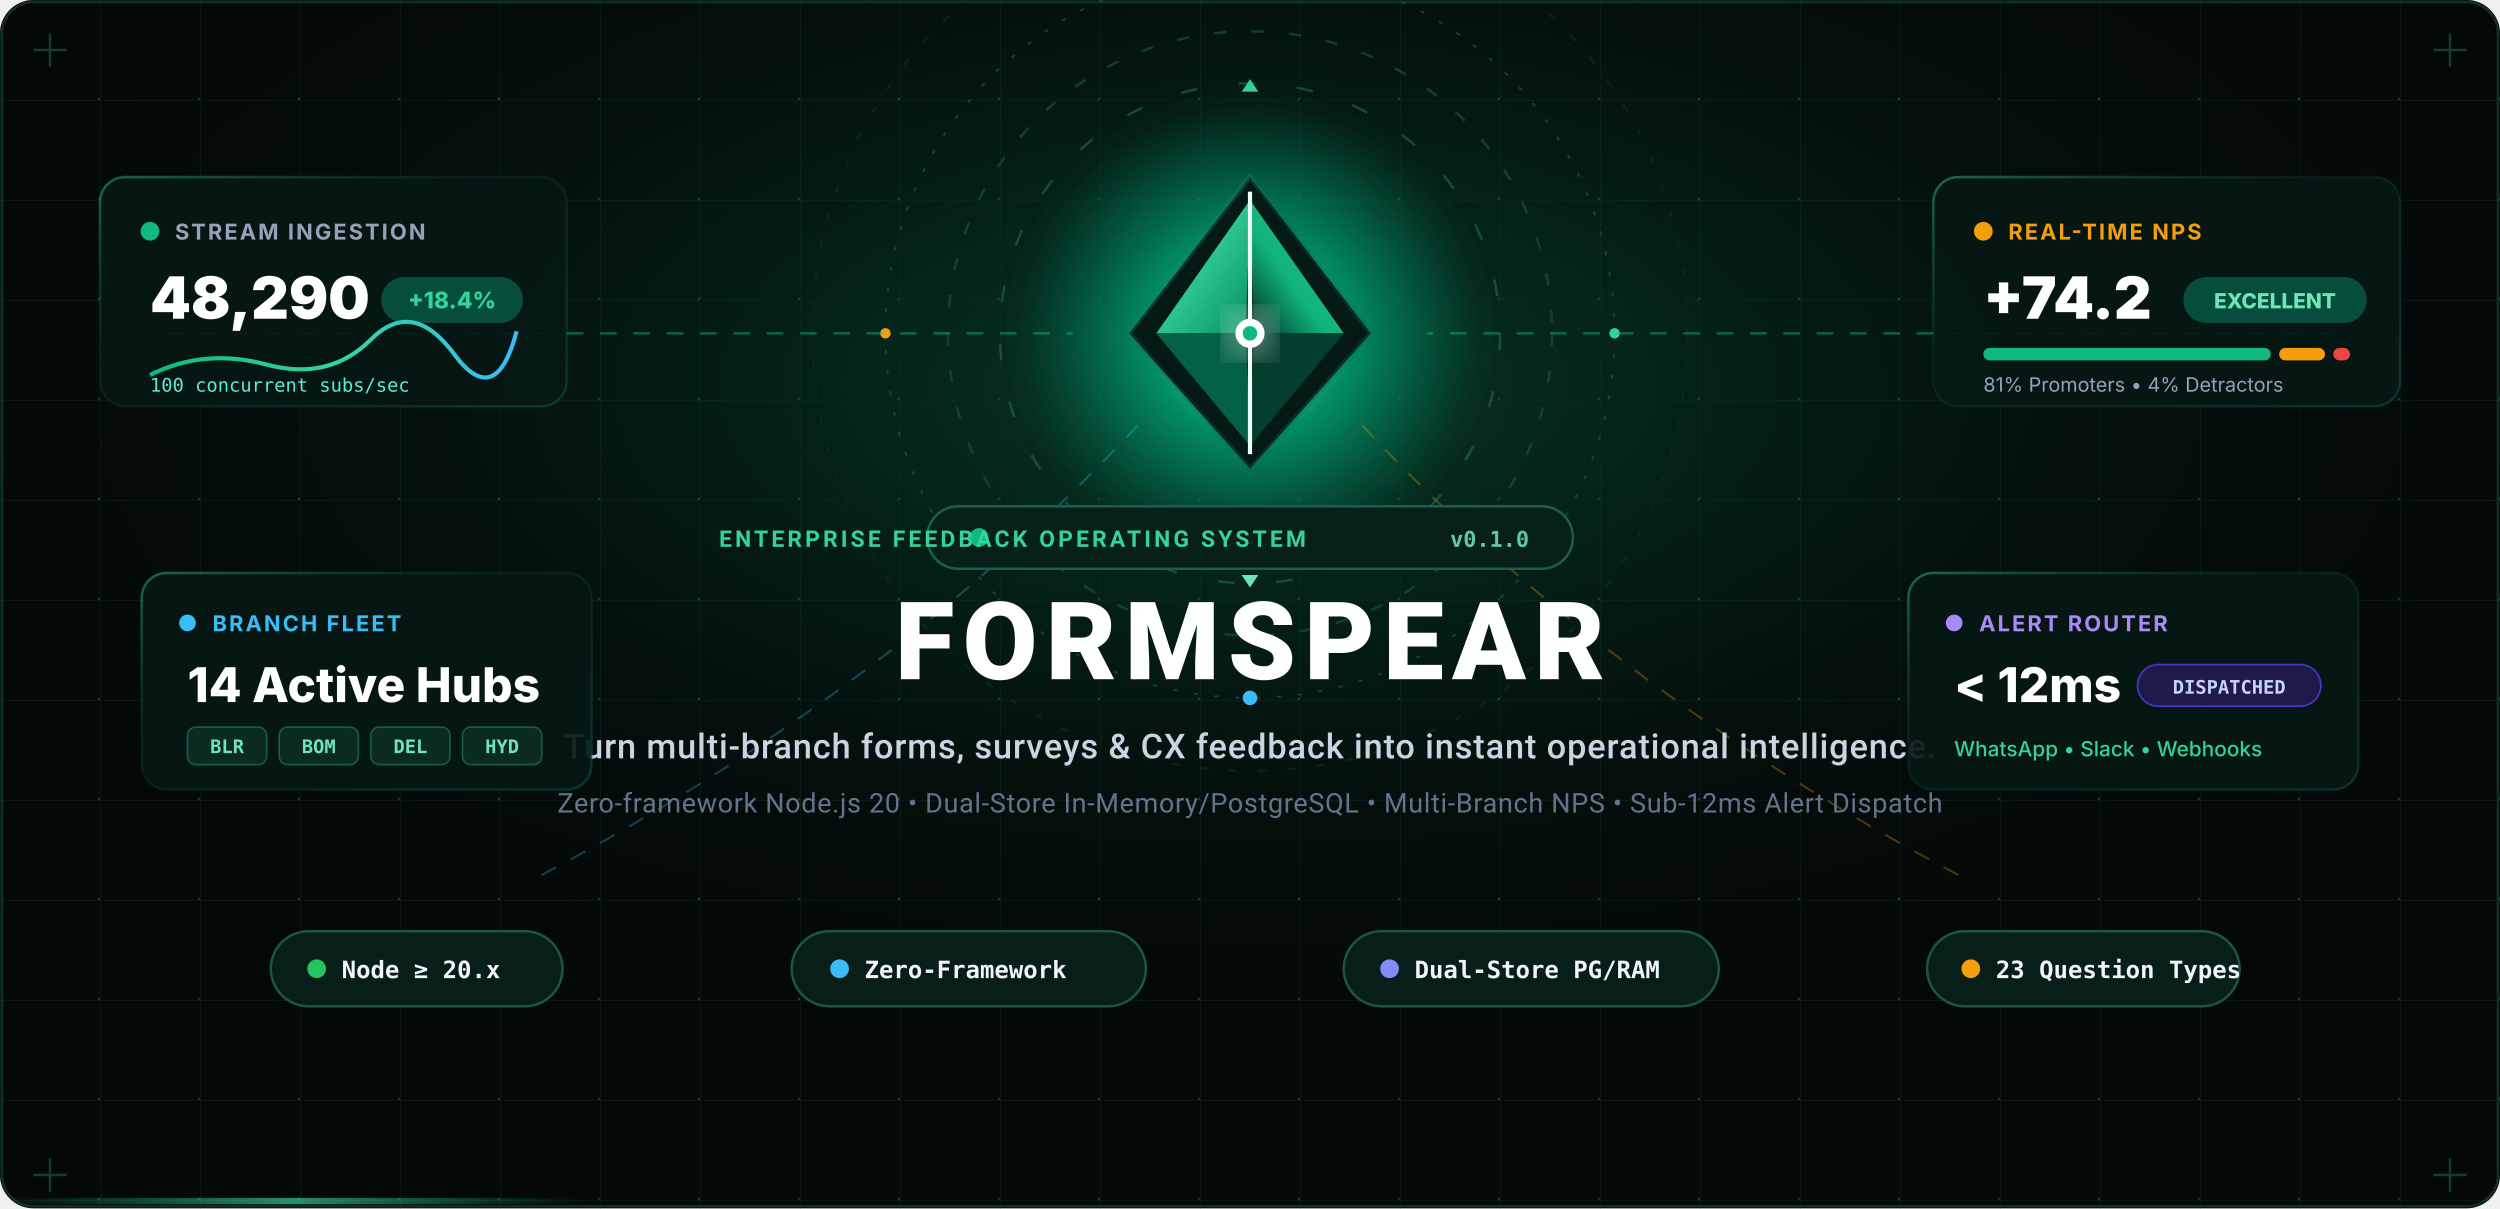
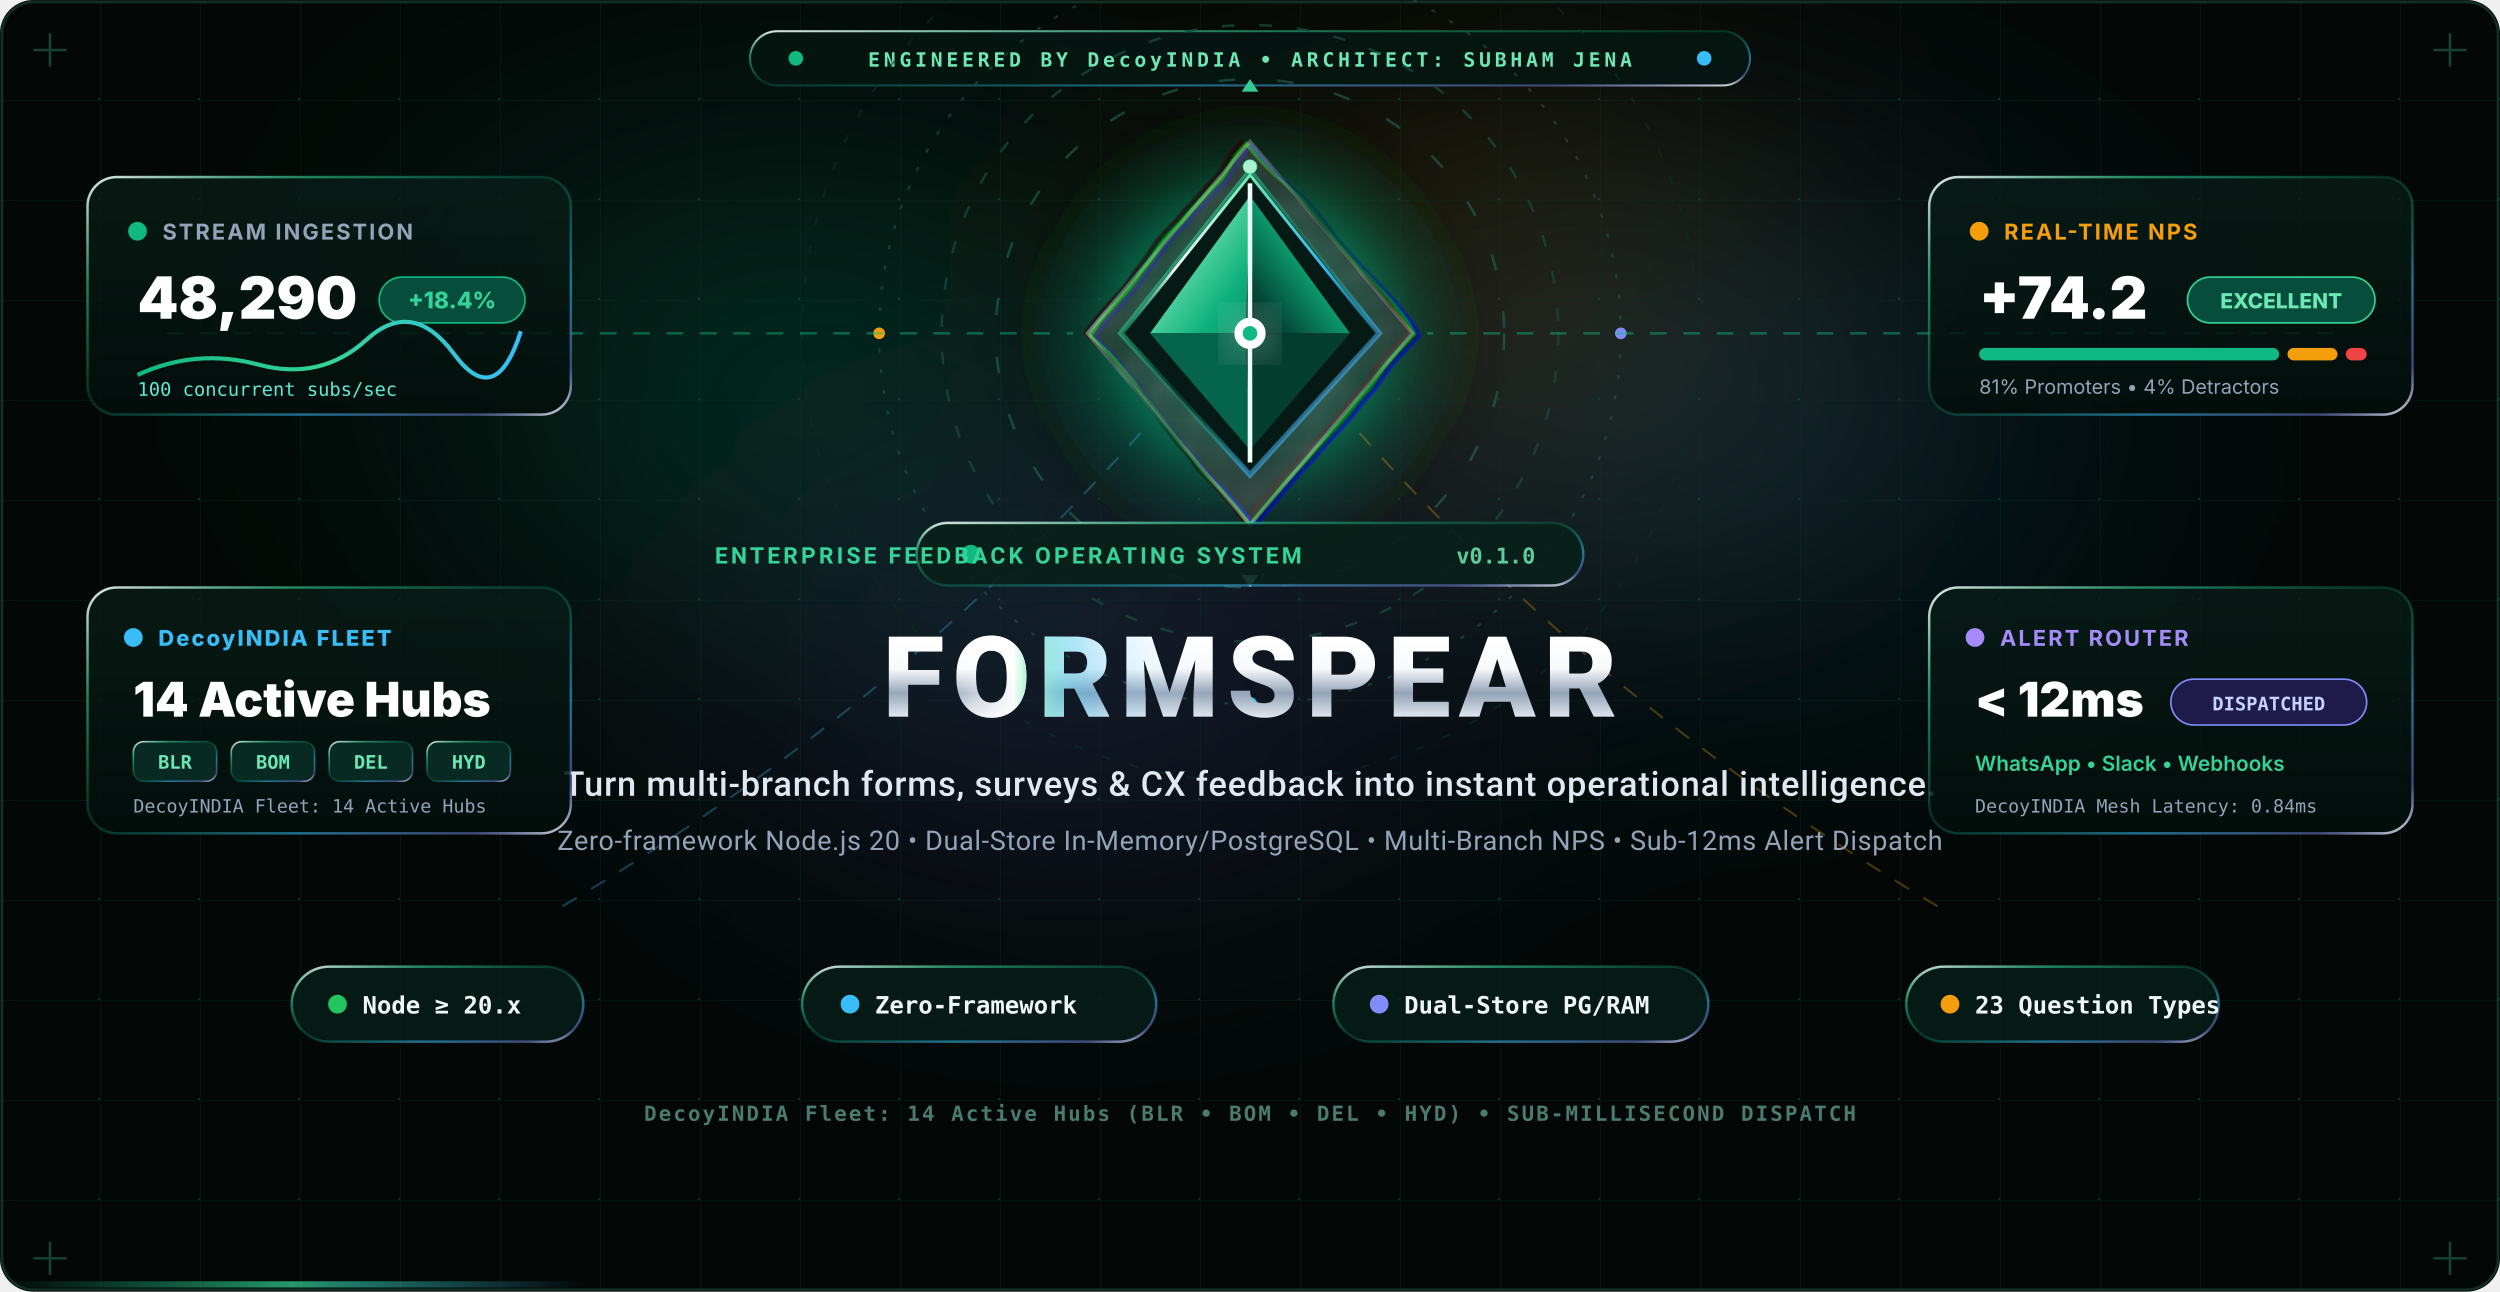
- <svg xmlns="http://www.w3.org/2000/svg" viewBox="0 0 1200 580" width="100%" height="100%" fill="none">
+ <svg xmlns="http://www.w3.org/2000/svg" viewBox="0 0 1200 620" width="100%" height="100%" fill="none">
  <defs>
-     <radialGradient id="hero-glow" cx="50%" cy="32%" r="68%">
-       <stop offset="0%" stop-color="#10B981" stop-opacity="0.28" />
-       <stop offset="35%" stop-color="#059669" stop-opacity="0.12" />
-       <stop offset="70%" stop-color="#042F24" stop-opacity="0.04" />
-       <stop offset="100%" stop-color="#030706" stop-opacity="0" />
-     </radialGradient>
-     <radialGradient id="spear-core-aura" cx="50%" cy="50%" r="50%">
-       <stop offset="0%" stop-color="#6EE7B7" stop-opacity="0.8" />
-       <stop offset="40%" stop-color="#10B981" stop-opacity="0.35" />
-       <stop offset="100%" stop-color="#047857" stop-opacity="0" />
-     </radialGradient>
-     <linearGradient id="spear-facet-left" x1="0%" y1="0%" x2="100%" y2="100%">
-       <stop offset="0%" stop-color="#A7F3D0" />
-       <stop offset="45%" stop-color="#34D399" />
-       <stop offset="100%" stop-color="#059669" />
-     </linearGradient>
-     <linearGradient id="spear-facet-right" x1="100%" y1="0%" x2="0%" y2="100%">
-       <stop offset="0%" stop-color="#34D399" />
-       <stop offset="60%" stop-color="#10B981" />
-       <stop offset="100%" stop-color="#022C22" />
-     </linearGradient>
-     <linearGradient id="card-glass-border" x1="0%" y1="0%" x2="100%" y2="100%">
-       <stop offset="0%" stop-color="#34D399" stop-opacity="0.45" />
-       <stop offset="40%" stop-color="#134E4A" stop-opacity="0.2" />
-       <stop offset="100%" stop-color="#0F766E" stop-opacity="0.35" />
-     </linearGradient>
-     <linearGradient id="beam-sweep-grad" x1="0%" y1="0%" x2="100%" y2="0%">
-       <stop offset="0%" stop-color="#10B981" stop-opacity="0" />
-       <stop offset="50%" stop-color="#34D399" stop-opacity="0.9" />
-       <stop offset="100%" stop-color="#10B981" stop-opacity="0" />
-     </linearGradient>
-     <linearGradient id="sparkline-grad" x1="0%" y1="0%" x2="100%" y2="0%">
-       <stop offset="0%" stop-color="#10B981" />
-       <stop offset="50%" stop-color="#34D399" />
-       <stop offset="100%" stop-color="#38BDF8" />
-     </linearGradient>
-     <pattern id="precision-grid" width="48" height="48" patternUnits="userSpaceOnUse">
-       <path d="M 48 0 L 0 0 0 48" fill="none" stroke="#113028" stroke-width="0.75" stroke-opacity="0.5" />
-       <circle cx="48" cy="48" r="1.2" fill="#1D4D40" fill-opacity="0.7" />
-     </pattern>
+     <filter id="liquid-glass-lens" color-interpolation-filters="sRGB" x="-30%" y="-30%" width="160%" height="160%">
+       <feTurbulence type="fractalNoise" baseFrequency="0.018 0.018" numOctaves="3" result="glassNoise" />
+       <feDisplacementMap in="SourceGraphic" in2="glassNoise" scale="9" xChannelSelector="R" yChannelSelector="G" result="displaced" />
+       <feSpecularLighting in="glassNoise" surfaceScale="2" specularConstant="1.2" specularExponent="24" lighting-color="#FFFFFF" result="specular">
+         <feDistantLight azimuth="225" elevation="60" />
+       </feSpecularLighting>
+       <feComposite in="specular" in2="SourceAlpha" operator="in" result="specularCut" />
+       <feColorMatrix type="matrix" values="1 0 0 0 0  0 0 0 0 0  0 0 0 0 0  0 0 0 1 0" in="displaced" result="redChannel" />
+       <feOffset dx="-2.5" dy="-1" in="redChannel" result="redShift" />
+       <feColorMatrix type="matrix" values="0 0 0 0 0  0 1 0 0 0  0 0 0 0 0  0 0 0 1 0" in="displaced" result="greenChannel" />
+       <feColorMatrix type="matrix" values="0 0 0 0 0  0 0 0 0 0  0 0 1 0 0  0 0 0 1 0" in="displaced" result="blueChannel" />
+       <feOffset dx="2.5" dy="1" in="blueChannel" result="blueShift" />
+       <feBlend mode="screen" in="redShift" in2="greenChannel" result="rgBlend" />
+       <feBlend mode="screen" in="rgBlend" in2="blueShift" result="chromaFringe" />
+       <feComposite in="specularCut" in2="chromaFringe" operator="over" result="liquidFinal" />
+     </filter>
+     <filter id="aurora-blur" x="-40%" y="-40%" width="180%" height="180%">
+       <feGaussianBlur in="SourceGraphic" stdDeviation="68" />
+     </filter>
    <filter id="spear-glow-filter" x="-50%" y="-50%" width="200%" height="200%">
-       <feGaussianBlur stdDeviation="12" result="blur1" />
-       <feGaussianBlur stdDeviation="4" result="blur2" />
+       <feGaussianBlur stdDeviation="16" result="blur1" />
+       <feGaussianBlur stdDeviation="6" result="blur2" />
      <feMerge>
        <feMergeNode in="blur1" />
        <feMergeNode in="blur2" />
        <feMergeNode in="SourceGraphic" />
      </feMerge>
    </filter>
+     <linearGradient id="glass-rim-gleam" x1="0%" y1="0%" x2="100%" y2="100%">
+       <stop offset="0%" stop-color="#FFFFFF" stop-opacity="0.9" />
+       <stop offset="22%" stop-color="#34D399" stop-opacity="0.6" />
+       <stop offset="48%" stop-color="#10B981" stop-opacity="0.2" />
+       <stop offset="72%" stop-color="#38BDF8" stop-opacity="0.55" />
+       <stop offset="90%" stop-color="#818CF8" stop-opacity="0.45" />
+       <stop offset="100%" stop-color="#FFFFFF" stop-opacity="0.85" />
+     </linearGradient>
+     <linearGradient id="top-rim-highlight" x1="0%" y1="0%" x2="100%" y2="0%">
+       <stop offset="0%" stop-color="#34D399" stop-opacity="0" />
+       <stop offset="20%" stop-color="#FFFFFF" stop-opacity="0.95" />
+       <stop offset="50%" stop-color="#6EE7B7" stop-opacity="1" />
+       <stop offset="80%" stop-color="#38BDF8" stop-opacity="0.95" />
+       <stop offset="100%" stop-color="#38BDF8" stop-opacity="0" />
+     </linearGradient>
+     <linearGradient id="card-glass-fill" x1="0%" y1="0%" x2="0%" y2="100%">
+       <stop offset="0%" stop-color="#081E18" stop-opacity="0.75" />
+       <stop offset="100%" stop-color="#030E0B" stop-opacity="0.9" />
+     </linearGradient>
+     <linearGradient id="metallic-brand-text" x1="0%" y1="0%" x2="0%" y2="100%">
+       <stop offset="0%" stop-color="#FFFFFF" />
+       <stop offset="40%" stop-color="#F8FAFC" />
+       <stop offset="70%" stop-color="#94A3B8" />
+       <stop offset="100%" stop-color="#E2E8F0" />
+     </linearGradient>
+     <linearGradient id="sheen-beam-grad" x1="0%" y1="0%" x2="100%" y2="0%">
+       <stop offset="0%" stop-color="#FFFFFF" stop-opacity="0" />
+       <stop offset="30%" stop-color="#FFFFFF" stop-opacity="0.08" />
+       <stop offset="48%" stop-color="#FFFFFF" stop-opacity="0.95" />
+       <stop offset="52%" stop-color="#A7F3D0" stop-opacity="1" />
+       <stop offset="68%" stop-color="#38BDF8" stop-opacity="0.3" />
+       <stop offset="100%" stop-color="#FFFFFF" stop-opacity="0" />
+     </linearGradient>
+     <radialGradient id="aurora-emerald" cx="50%" cy="50%" r="50%">
+       <stop offset="0%" stop-color="#10B981" stop-opacity="0.45" />
+       <stop offset="60%" stop-color="#059669" stop-opacity="0.2" />
+       <stop offset="100%" stop-color="#042F24" stop-opacity="0" />
+     </radialGradient>
+     <radialGradient id="aurora-cyan" cx="50%" cy="50%" r="50%">
+       <stop offset="0%" stop-color="#38BDF8" stop-opacity="0.4" />
+       <stop offset="55%" stop-color="#0284C7" stop-opacity="0.18" />
+       <stop offset="100%" stop-color="#030706" stop-opacity="0" />
+     </radialGradient>
+     <radialGradient id="aurora-violet" cx="50%" cy="50%" r="50%">
+       <stop offset="0%" stop-color="#818CF8" stop-opacity="0.35" />
+       <stop offset="50%" stop-color="#6366F1" stop-opacity="0.15" />
+       <stop offset="100%" stop-color="#030706" stop-opacity="0" />
+     </radialGradient>
+     <radialGradient id="aurora-amber" cx="50%" cy="50%" r="50%">
+       <stop offset="0%" stop-color="#F59E0B" stop-opacity="0.35" />
+       <stop offset="55%" stop-color="#D97706" stop-opacity="0.15" />
+       <stop offset="100%" stop-color="#030706" stop-opacity="0" />
+     </radialGradient>
+     <radialGradient id="spear-core-aura" cx="50%" cy="50%" r="50%">
+       <stop offset="0%" stop-color="#6EE7B7" stop-opacity="0.9" />
+       <stop offset="35%" stop-color="#10B981" stop-opacity="0.4" />
+       <stop offset="70%" stop-color="#047857" stop-opacity="0.1" />
+       <stop offset="100%" stop-color="#040807" stop-opacity="0" />
+     </radialGradient>
+     <linearGradient id="spear-facet-left" x1="0%" y1="0%" x2="100%" y2="100%">
+       <stop offset="0%" stop-color="#D1FAE5" />
+       <stop offset="35%" stop-color="#6EE7B7" />
+       <stop offset="75%" stop-color="#10B981" />
+       <stop offset="100%" stop-color="#059669" />
+     </linearGradient>
+     <linearGradient id="spear-facet-right" x1="100%" y1="0%" x2="0%" y2="100%">
+       <stop offset="0%" stop-color="#38BDF8" />
+       <stop offset="40%" stop-color="#10B981" />
+       <stop offset="80%" stop-color="#044E3B" />
+       <stop offset="100%" stop-color="#022C22" />
+     </linearGradient>
+     <linearGradient id="beam-sweep-grad" x1="0%" y1="0%" x2="100%" y2="0%">
+       <stop offset="0%" stop-color="#10B981" stop-opacity="0" />
+       <stop offset="50%" stop-color="#34D399" stop-opacity="0.95" />
+       <stop offset="100%" stop-color="#38BDF8" stop-opacity="0" />
+     </linearGradient>
+     <linearGradient id="sparkline-grad" x1="0%" y1="0%" x2="100%" y2="0%">
+       <stop offset="0%" stop-color="#10B981" />
+       <stop offset="50%" stop-color="#34D399" />
+       <stop offset="100%" stop-color="#38BDF8" />
+     </linearGradient>
+     <pattern id="precision-grid" width="48" height="48" patternUnits="userSpaceOnUse">
+       <path d="M 48 0 L 0 0 0 48" fill="none" stroke="#113028" stroke-width="0.75" stroke-opacity="0.5" />
+       <circle cx="48" cy="48" r="1.2" fill="#1D4D40" fill-opacity="0.7" />
+     </pattern>
+     <clipPath id="formspear-text-clip">
+       <text x="600" y="344" font-family="-apple-system, BlinkMacSystemFont, 'Segoe UI', Roboto, 'Inter', sans-serif" font-size="54" font-weight="900" letter-spacing="4" text-anchor="middle">
+         FORMSPEAR
+       </text>
+     </clipPath>
    <style>
+       /* GSAP Anticipate-Overshoot and Non-Linear Easing Physics */
+       @keyframes spear-kinetic-overshoot {
+         0%, 100% {
+           transform: translateY(0px) scale(1);
+           filter: drop-shadow(0 0 16px rgba(52, 211, 153, 0.45));
+         }
+         50% {
+           transform: translateY(-9px) scale(1.035);
+           filter: drop-shadow(0 0 36px rgba(52, 211, 153, 0.85));
+         }
+       }
+       @keyframes aura-pulse-physics {
+         0%, 100% { transform: scale(0.9); opacity: 0.35; }
+         50% { transform: scale(1.18); opacity: 0.8; }
+       }
+       @keyframes card-float-physics-1 {
+         0%, 100% { transform: translateY(0px); }
+         50% { transform: translateY(-8px); }
+       }
+       @keyframes card-float-physics-2 {
+         0%, 100% { transform: translateY(0px); }
+         50% { transform: translateY(7px); }
+       }
+ 
+       /* React Bits Aurora Undulating Plasma Blobs */
+       @keyframes aurora-plasma-morph-1 {
+         0% { transform: translate(0px, 0px) scale(1) rotate(0deg); }
+         33% { transform: translate(60px, -25px) scale(1.18) rotate(45deg); }
+         66% { transform: translate(-40px, 30px) scale(0.92) rotate(90deg); }
+         100% { transform: translate(0px, 0px) scale(1) rotate(120deg); }
+       }
+       @keyframes aurora-plasma-morph-2 {
+         0% { transform: translate(0px, 0px) scale(1) rotate(0deg); }
+         33% { transform: translate(-55px, 35px) scale(1.22) rotate(-50deg); }
+         66% { transform: translate(45px, -20px) scale(0.88) rotate(-100deg); }
+         100% { transform: translate(0px, 0px) scale(1) rotate(-180deg); }
+       }
+       @keyframes aurora-plasma-morph-3 {
+         0% { transform: translate(0px, 0px) scale(1); }
+         50% { transform: translate(40px, 40px) scale(1.15); }
+         100% { transform: translate(0px, 0px) scale(1); }
+       }
+       @keyframes aurora-plasma-morph-4 {
+         0% { transform: translate(0px, 0px) scale(1); }
+         50% { transform: translate(-35px, -30px) scale(1.2); }
+         100% { transform: translate(0px, 0px) scale(1); }
+       }
+ 
+       /* Shiny Metallic Sheen Sweep Across FORMSPEAR Header */
+       @keyframes metallic-sheen-sweep {
+         0% { transform: translateX(-500px) skewX(-25deg); opacity: 0; }
+         12% { opacity: 0.85; }
+         45% { opacity: 0.95; }
+         60% { transform: translateX(850px) skewX(-25deg); opacity: 0; }
+         100% { transform: translateX(850px) skewX(-25deg); opacity: 0; }
+       }
+ 
+       /* Staggered Particle Trajectory Emission from Spearhead (x=600, y=80) */
+       @keyframes particle-burst-1 {
+         0% { transform: translate(0px, 0px) scale(0.3); opacity: 0; }
+         15% { opacity: 1; transform: translate(-18px, -20px) scale(1.2); }
+         80% { opacity: 0.8; transform: translate(-65px, -70px) scale(0.85); }
+         100% { transform: translate(-80px, -90px) scale(0.1); opacity: 0; }
+       }
+       @keyframes particle-burst-2 {
+         0% { transform: translate(0px, 0px) scale(0.3); opacity: 0; }
+         15% { opacity: 1; transform: translate(18px, -20px) scale(1.2); }
+         80% { opacity: 0.8; transform: translate(65px, -70px) scale(0.85); }
+         100% { transform: translate(80px, -90px) scale(0.1); opacity: 0; }
+       }
+       @keyframes particle-burst-3 {
+         0% { transform: translate(0px, 0px) scale(0.3); opacity: 0; }
+         15% { opacity: 1; transform: translate(0px, -25px) scale(1.3); }
+         80% { opacity: 0.85; transform: translate(0px, -85px) scale(0.9); }
+         100% { transform: translate(0px, -110px) scale(0.1); opacity: 0; }
+       }
+       @keyframes particle-burst-4 {
+         0% { transform: translate(0px, 0px) scale(0.3); opacity: 0; }
+         15% { opacity: 1; transform: translate(-30px, -12px) scale(1.1); }
+         80% { opacity: 0.75; transform: translate(-95px, -45px) scale(0.8); }
+         100% { transform: translate(-120px, -60px) scale(0.1); opacity: 0; }
+       }
+       @keyframes particle-burst-5 {
+         0% { transform: translate(0px, 0px) scale(0.3); opacity: 0; }
+         15% { opacity: 1; transform: translate(30px, -12px) scale(1.1); }
+         80% { opacity: 0.75; transform: translate(95px, -45px) scale(0.8); }
+         100% { transform: translate(120px, -60px) scale(0.1); opacity: 0; }
+       }
+       @keyframes particle-burst-6 {
+         0% { transform: translate(0px, 0px) scale(0.3); opacity: 0; }
+         15% { opacity: 1; transform: translate(-10px, -30px) scale(1.25); }
+         80% { opacity: 0.8; transform: translate(-30px, -95px) scale(0.85); }
+         100% { transform: translate(-40px, -125px) scale(0.1); opacity: 0; }
+       }
+ 
+       /* Orbital and Beacon Animations */
      @keyframes orbit-clockwise {
        0% { transform: rotate(0deg); }
        100% { transform: rotate(360deg); }
      }
      @keyframes orbit-counter {
        0% { transform: rotate(360deg); }
        100% { transform: rotate(0deg); }
      }
-       @keyframes spear-float-breathe {
-         0%, 100% { transform: translateY(0px) scale(1); filter: drop-shadow(0 0 16px rgba(52, 211, 153, 0.45)); }
-         50% { transform: translateY(-7px) scale(1.025); filter: drop-shadow(0 0 32px rgba(52, 211, 153, 0.85)); }
-       }
-       @keyframes aura-pulse {
-         0%, 100% { transform: scale(0.92); opacity: 0.4; }
-         50% { transform: scale(1.15); opacity: 0.85; }
-       }
-       @keyframes card-float-1 {
-         0%, 100% { transform: translateY(0px); }
-         50% { transform: translateY(-9px); }
-       }
-       @keyframes card-float-2 {
-         0%, 100% { transform: translateY(0px); }
-         50% { transform: translateY(8px); }
-       }
-       @keyframes live-blip {
+       @keyframes live-blip-physics {
        0%, 100% { opacity: 0.35; transform: scale(0.9); }
        50% { opacity: 1; transform: scale(1.2); }
      }
      @keyframes wave-stream {
        0% { stroke-dashoffset: 280; }
        100% { stroke-dashoffset: 0; }
      }
      @keyframes sweep-beam {
        0% { transform: translateX(-600px); }
        100% { transform: translateX(1200px); }
      }
      @keyframes spark-shimmer {
-         0%, 100% { opacity: 0.2; }
-         50% { opacity: 0.9; }
+         0%, 100% { opacity: 0.25; }
+         50% { opacity: 1; }
+       }
+ 
+       /* Class Mappings with GSAP cubic-bezier ease curves */
+       .spear-hero-group {
+         transform-origin: 600px 160px;
+         animation: spear-kinetic-overshoot 4.2s cubic-bezier(0.34, 1.56, 0.64, 1) infinite;
+       }
+       .spear-aura {
+         transform-origin: 600px 160px;
+         animation: aura-pulse-physics 3.6s cubic-bezier(0.34, 1.56, 0.64, 1) infinite;
+       }
+       .float-card-tl {
+         animation: card-float-physics-1 6s cubic-bezier(0.34, 1.56, 0.64, 1) infinite;
+       }
+       .float-card-bl {
+         animation: card-float-physics-2 6.8s cubic-bezier(0.34, 1.56, 0.64, 1) infinite 0.4s;
+       }
+       .float-card-tr {
+         animation: card-float-physics-2 6.4s cubic-bezier(0.34, 1.56, 0.64, 1) infinite 0.8s;
+       }
+       .float-card-br {
+         animation: card-float-physics-1 7.2s cubic-bezier(0.34, 1.56, 0.64, 1) infinite 1.2s;
+       }
+ 
+       .aurora-blob-1 {
+         transform-origin: 380px 180px;
+         animation: aurora-plasma-morph-1 18s ease-in-out infinite alternate;
+       }
+       .aurora-blob-2 {
+         transform-origin: 820px 200px;
+         animation: aurora-plasma-morph-2 22s ease-in-out infinite alternate;
+       }
+       .aurora-blob-3 {
+         transform-origin: 520px 320px;
+         animation: aurora-plasma-morph-3 16s ease-in-out infinite alternate;
+       }
+       .aurora-blob-4 {
+         transform-origin: 720px 140px;
+         animation: aurora-plasma-morph-4 20s ease-in-out infinite alternate;
+       }
+ 
+       .metallic-sheen-bar {
+         animation: metallic-sheen-sweep 4.8s cubic-bezier(0.25, 1, 0.5, 1) infinite;
+       }
+ 
+       /* Staggered Particle Trajectory Emission */
+       .p-emit-1 {
+         transform-origin: 600px 80px;
+         animation: particle-burst-1 3.2s cubic-bezier(0.34, 1.56, 0.64, 1) infinite 0s;
+       }
+       .p-emit-2 {
+         transform-origin: 600px 80px;
+         animation: particle-burst-2 3.2s cubic-bezier(0.34, 1.56, 0.64, 1) infinite 0.5s;
+       }
+       .p-emit-3 {
+         transform-origin: 600px 80px;
+         animation: particle-burst-3 3.2s cubic-bezier(0.34, 1.56, 0.64, 1) infinite 1.0s;
+       }
+       .p-emit-4 {
+         transform-origin: 600px 80px;
+         animation: particle-burst-4 3.2s cubic-bezier(0.34, 1.56, 0.64, 1) infinite 1.5s;
+       }
+       .p-emit-5 {
+         transform-origin: 600px 80px;
+         animation: particle-burst-5 3.2s cubic-bezier(0.34, 1.56, 0.64, 1) infinite 2.0s;
+       }
+       .p-emit-6 {
+         transform-origin: 600px 80px;
+         animation: particle-burst-6 3.2s cubic-bezier(0.34, 1.56, 0.64, 1) infinite 2.5s;
      }

      .orbit-cw {
        transform-origin: 600px 160px;
-         animation: orbit-clockwise 22s linear infinite;
+         animation: orbit-clockwise 24s linear infinite;
      }
      .orbit-ccw {
        transform-origin: 600px 160px;
-         animation: orbit-counter 16s linear infinite;
-       }
-       .spear-hero-group {
-         transform-origin: 600px 160px;
-         animation: spear-float-breathe 4.5s ease-in-out infinite;
-       }
-       .spear-aura {
-         transform-origin: 600px 160px;
-         animation: aura-pulse 3.8s ease-in-out infinite;
-       }
-       .float-card-tl {
-         animation: card-float-1 6s ease-in-out infinite;
-       }
-       .float-card-bl {
-         animation: card-float-2 7s ease-in-out infinite 0.5s;
-       }
-       .float-card-tr {
-         animation: card-float-2 6.5s ease-in-out infinite 1s;
-       }
-       .float-card-br {
-         animation: card-float-1 7.5s ease-in-out infinite 1.5s;
+         animation: orbit-counter 18s linear infinite;
      }
      .live-beacon {
        transform-origin: center;
-         animation: live-blip 1.8s ease-in-out infinite;
+         animation: live-blip-physics 1.8s cubic-bezier(0.34, 1.56, 0.64, 1) infinite;
      }
      .wave-path {
        stroke-dasharray: 8, 8;
        animation: wave-stream 3s linear infinite;
      }
      .bottom-beam {
        animation: sweep-beam 5s cubic-bezier(0.4, 0, 0.2, 1) infinite;
      }
      .spark-line {
        animation: spark-shimmer 2.4s ease-in-out infinite;
      }

+       /* Accessibility: Reduced Motion Query */
      @media (prefers-reduced-motion: reduce) {
-         .orbit-cw, .orbit-ccw, .spear-hero-group, .spear-aura, .float-card-tl,
-         .float-card-bl, .float-card-tr, .float-card-br, .live-beacon,
-         .wave-path, .bottom-beam, .spark-line {
+         .spear-hero-group, .spear-aura, .float-card-tl, .float-card-bl,
+         .float-card-tr, .float-card-br, .aurora-blob-1, .aurora-blob-2,
+         .aurora-blob-3, .aurora-blob-4, .metallic-sheen-bar,
+         .p-emit-1, .p-emit-2, .p-emit-3, .p-emit-4, .p-emit-5, .p-emit-6,
+         .orbit-cw, .orbit-ccw, .live-beacon, .wave-path, .bottom-beam, .spark-line {
          animation: none !important;
        }
      }
    </style>
  </defs>
-   <rect width="1200" height="580" rx="16" fill="#040807" />
-   <rect width="1200" height="580" rx="16" fill="url(#hero-glow)" />
-   <rect width="1200" height="580" rx="16" fill="url(#precision-grid)" />
-   <rect x="1" y="1" width="1198" height="578" rx="15" fill="none" stroke="#16382E" stroke-width="1.2" stroke-opacity="0.8" />
-   <g stroke="#235D4D" stroke-width="1.2" opacity="0.6">
+   <rect width="1200" height="620" rx="16" fill="#030806" />
+   <g class="aurora-viewport" filter="url(#aurora-blur)" opacity="0.65">
+     <ellipse class="aurora-blob-1" cx="380" cy="180" rx="260" ry="160" fill="url(#aurora-emerald)" />
+     <ellipse class="aurora-blob-2" cx="820" cy="200" rx="270" ry="170" fill="url(#aurora-cyan)" />
+     <ellipse class="aurora-blob-3" cx="520" cy="320" rx="290" ry="150" fill="url(#aurora-violet)" />
+     <ellipse class="aurora-blob-4" cx="720" cy="140" rx="230" ry="140" fill="url(#aurora-amber)" />
+   </g>
+   <rect width="1200" height="620" rx="16" fill="url(#precision-grid)" opacity="0.75" />
+   <rect x="1" y="1" width="1198" height="618" rx="15" fill="none" stroke="#16382E" stroke-width="1.2" stroke-opacity="0.8" />
+   <g stroke="#235D4D" stroke-width="1.2" opacity="0.65">
    <path d="M 24 16 L 24 32 M 16 24 L 32 24" />
    <path d="M 1176 16 L 1176 32 M 1168 24 L 1184 24" />
-     <path d="M 24 556 L 24 572 M 16 564 L 32 564" />
-     <path d="M 1176 556 L 1176 572 M 1168 564 L 1184 564" />
-   </g>
-   <circle cx="600" cy="160" r="210" stroke="#0E2D24" stroke-width="1" stroke-dasharray="4, 10" opacity="0.6" />
-   <circle cx="600" cy="160" r="145" stroke="#164A3C" stroke-width="1.2" stroke-dasharray="6, 12" opacity="0.75" />
+     <path d="M 24 596 L 24 612 M 16 604 L 32 604" />
+     <path d="M 1176 596 L 1176 612 M 1168 604 L 1184 604" />
+   </g>
+   <g transform="translate(600, 28)">
+     <rect x="-240" y="-13" width="480" height="26" rx="13" fill="#051611" fill-opacity="0.88" stroke="url(#glass-rim-gleam)" stroke-width="1" />
+     <path d="M -225 -12 L 225 -12" stroke="url(#top-rim-highlight)" stroke-width="0.9" opacity="0.85" />
+     <circle cx="-218" cy="0" r="3.5" fill="#10B981" class="live-beacon" />
+     <text x="0" y="4" text-anchor="middle" font-family="ui-monospace, monospace" font-size="9.5" font-weight="700" fill="#6EE7B7" letter-spacing="1.8">
+       ENGINEERED BY DecoyINDIA • ARCHITECT: SUBHAM JENA
+     </text>
+     <circle cx="218" cy="0" r="3.5" fill="#38BDF8" class="live-beacon" />
+   </g>
+   <circle cx="600" cy="160" r="215" stroke="#0E2D24" stroke-width="1" stroke-dasharray="4, 10" opacity="0.6" />
+   <circle cx="600" cy="160" r="148" stroke="#164A3C" stroke-width="1.2" stroke-dasharray="6, 12" opacity="0.75" />
  <g class="orbit-cw">
-     <circle cx="600" cy="160" r="175" stroke="#1B5B49" stroke-width="1" stroke-dasharray="2, 8" opacity="0.6" />
-     <circle cx="600" cy="-15" r="3.5" fill="#34D399" />
-     <circle cx="600" cy="335" r="3.5" fill="#38BDF8" />
-     <circle cx="425" cy="160" r="2.5" fill="#F59E0B" />
-     <circle cx="775" cy="160" r="2.5" fill="#34D399" />
+     <circle cx="600" cy="160" r="178" stroke="#1B5B49" stroke-width="1" stroke-dasharray="2, 8" opacity="0.6" />
+     <circle cx="600" cy="-18" r="3.5" fill="#34D399" />
+     <circle cx="600" cy="338" r="3.5" fill="#38BDF8" />
+     <circle cx="422" cy="160" r="2.8" fill="#F59E0B" />
+     <circle cx="778" cy="160" r="2.8" fill="#818CF8" />
  </g>
  <g class="orbit-ccw">
-     <circle cx="600" cy="160" r="120" stroke="#247861" stroke-width="1.2" stroke-dasharray="8, 20" opacity="0.5" />
+     <circle cx="600" cy="160" r="122" stroke="#247861" stroke-width="1.2" stroke-dasharray="8, 20" opacity="0.5" />
    <polygon points="600,38 604,44 596,44" fill="#34D399" />
    <polygon points="600,282 604,276 596,276" fill="#6EE7B7" />
  </g>
-   <circle cx="600" cy="160" r="110" fill="url(#spear-core-aura)" class="spear-aura" filter="url(#spear-glow-filter)" />
+   <circle cx="600" cy="160" r="115" fill="url(#spear-core-aura)" class="spear-aura" filter="url(#spear-glow-filter)" />
+   <g transform="translate(600, 160)">
+     <polygon points="0,-92 78,0 0,92 -78,0" fill="#07221A" fill-opacity="0.3" stroke="url(#glass-rim-gleam)" stroke-width="1.8" filter="url(#liquid-glass-lens)" />
+   </g>
  <path d="M 80 160 Q 340 160 515 160" stroke="#10B981" stroke-width="1.2" opacity="0.45" class="wave-path" />
  <path d="M 1120 160 Q 860 160 685 160" stroke="#10B981" stroke-width="1.2" opacity="0.45" class="wave-path" />
-   <path d="M 260 420 Q 430 330 550 200" stroke="#38BDF8" stroke-width="1" opacity="0.3" class="wave-path" />
-   <path d="M 940 420 Q 770 330 650 200" stroke="#F59E0B" stroke-width="1" opacity="0.3" class="wave-path" />
+   <path d="M 270 435 Q 430 340 550 205" stroke="#38BDF8" stroke-width="1" opacity="0.3" class="wave-path" />
+   <path d="M 930 435 Q 770 340 650 205" stroke="#F59E0B" stroke-width="1" opacity="0.3" class="wave-path" />
  <g class="spear-hero-group">
-     <polygon points="600,85 658,160 600,225 542,160" fill="#061A15" stroke="url(#card-glass-border)" stroke-width="2.5" />
-     <polygon points="600,96 598,160 555,160" fill="url(#spear-facet-left)" opacity="0.95" />
-     <polygon points="600,214 598,160 555,160" fill="#047857" opacity="0.75" />
-     <polygon points="600,96 602,160 645,160" fill="url(#spear-facet-right)" opacity="0.95" />
-     <polygon points="600,214 602,160 645,160" fill="#024434" opacity="0.85" />
-     <line x1="600" y1="92" x2="600" y2="218" stroke="#ECFDF5" stroke-width="2" />
-     <circle cx="600" cy="160" r="7" fill="#FFFFFF" filter="url(#spear-glow-filter)" />
+     <polygon points="600,82 662,160 600,228 538,160" fill="#051A14" stroke="url(#glass-rim-gleam)" stroke-width="2.6" />
+     <path d="M 540 159 L 600 84 L 660 159" stroke="url(#top-rim-highlight)" stroke-width="1.4" fill="none" />
+     <polygon points="600,94 598,160 552,160" fill="url(#spear-facet-left)" opacity="0.95" />
+     <polygon points="600,216 598,160 552,160" fill="#047857" opacity="0.8" />
+     <polygon points="600,94 602,160 648,160" fill="url(#spear-facet-right)" opacity="0.95" />
+     <polygon points="600,216 602,160 648,160" fill="#024434" opacity="0.85" />
+     <line x1="600" y1="88" x2="600" y2="222" stroke="#ECFDF5" stroke-width="2.2" />
+     <circle cx="600" cy="160" r="7.5" fill="#FFFFFF" filter="url(#spear-glow-filter)" />
    <circle cx="600" cy="160" r="3.5" fill="#10B981" />
  </g>
+   <g>
+     <g class="p-emit-1">
+       <circle cx="600" cy="80" r="3" fill="#6EE7B7" filter="url(#spear-glow-filter)" />
+       <circle cx="600" cy="80" r="1.5" fill="#FFFFFF" />
+     </g>
+     <g class="p-emit-2">
+       <circle cx="600" cy="80" r="3.2" fill="#38BDF8" filter="url(#spear-glow-filter)" />
+       <circle cx="600" cy="80" r="1.6" fill="#FFFFFF" />
+     </g>
+     <g class="p-emit-3">
+       <circle cx="600" cy="80" r="3.5" fill="#34D399" filter="url(#spear-glow-filter)" />
+       <circle cx="600" cy="80" r="1.8" fill="#FFFFFF" />
+     </g>
+     <g class="p-emit-4">
+       <circle cx="600" cy="80" r="2.8" fill="#818CF8" />
+     </g>
+     <g class="p-emit-5">
+       <circle cx="600" cy="80" r="2.8" fill="#F59E0B" />
+     </g>
+     <g class="p-emit-6">
+       <circle cx="600" cy="80" r="3.2" fill="#A7F3D0" />
+     </g>
+   </g>
  <g text-anchor="middle">
-     <g transform="translate(600, 258)">
-       <rect x="-155" y="-15" width="310" height="30" rx="15" fill="#08201A" stroke="#1F5D4B" stroke-width="1.2" />
-       <circle cx="-130" cy="0" r="4.5" fill="#10B981" class="live-beacon" />
-       <text x="-114" y="4.5" font-family="-apple-system, BlinkMacSystemFont, 'Segoe UI', Roboto, 'Inter', sans-serif" font-size="11" font-weight="700" fill="#34D399" letter-spacing="1.5">ENTERPRISE FEEDBACK OPERATING SYSTEM</text>
-       <text x="115" y="4.5" font-family="ui-monospace, monospace" font-size="10.5" font-weight="600" fill="#6EE7B7" opacity="0.85">v0.1.0</text>
-     </g>
-     <text x="600" y="326" font-family="-apple-system, BlinkMacSystemFont, 'Segoe UI', Roboto, 'Inter', sans-serif" font-size="52" font-weight="900" fill="#FFFFFF" letter-spacing="4">
+     <g transform="translate(600, 266)">
+       <rect x="-160" y="-15" width="320" height="30" rx="15" fill="#08201A" fill-opacity="0.88" stroke="url(#glass-rim-gleam)" stroke-width="1.2" />
+       <path d="M -150 -14 L 150 -14" stroke="url(#top-rim-highlight)" stroke-width="0.8" opacity="0.8" />
+       <circle cx="-134" cy="0" r="4.5" fill="#10B981" class="live-beacon" />
+       <text x="-116" y="4.5" font-family="-apple-system, BlinkMacSystemFont, 'Segoe UI', Roboto, 'Inter', sans-serif" font-size="11" font-weight="700" fill="#34D399" letter-spacing="1.5">ENTERPRISE FEEDBACK OPERATING SYSTEM</text>
+       <text x="118" y="4.5" font-family="ui-monospace, monospace" font-size="10.5" font-weight="600" fill="#6EE7B7" opacity="0.85">v0.1.0</text>
+     </g>
+     <text x="600" y="344" font-family="-apple-system, BlinkMacSystemFont, 'Segoe UI', Roboto, 'Inter', sans-serif" font-size="54" font-weight="900" fill="url(#metallic-brand-text)" letter-spacing="4">
      FORMSPEAR
    </text>
-     <text x="600" y="364" font-family="-apple-system, BlinkMacSystemFont, 'Segoe UI', Roboto, 'Inter', sans-serif" font-size="16.5" font-weight="500" fill="#CBD5E1" letter-spacing="0.4">
+     <g clip-path="url(#formspear-text-clip)">
+       <rect class="metallic-sheen-bar" x="400" y="280" width="180" height="90" fill="url(#sheen-beam-grad)" />
+     </g>
+     <text x="600" y="382" font-family="-apple-system, BlinkMacSystemFont, 'Segoe UI', Roboto, 'Inter', sans-serif" font-size="16.5" font-weight="500" fill="#E2E8F0" letter-spacing="0.4">
      Turn multi-branch forms, surveys &amp; CX feedback into instant operational intelligence.
    </text>
-     <text x="600" y="390" font-family="-apple-system, BlinkMacSystemFont, 'Segoe UI', Roboto, sans-serif" font-size="13" font-weight="400" fill="#64748B" letter-spacing="0.3">
+     <text x="600" y="408" font-family="-apple-system, BlinkMacSystemFont, 'Segoe UI', Roboto, sans-serif" font-size="13" font-weight="400" fill="#94A3B8" letter-spacing="0.3">
      Zero-framework Node.js 20 • Dual-Store In-Memory/PostgreSQL • Multi-Branch NPS • Sub-12ms Alert Dispatch
    </text>
  </g>
-   <g class="float-card-tl" transform="translate(48, 85)">
-     <rect width="224" height="110" rx="12" fill="#071814" fill-opacity="0.92" stroke="url(#card-glass-border)" stroke-width="1.2" />
+   <g class="float-card-tl" transform="translate(42, 85)">
+     <rect width="232" height="114" rx="14" fill="url(#card-glass-fill)" stroke="url(#glass-rim-gleam)" stroke-width="1.2" />
+     <path d="M 12 1 L 220 1" stroke="url(#top-rim-highlight)" stroke-width="1.2" />
    <circle cx="24" cy="26" r="4.5" fill="#10B981" class="live-beacon" />
    <text x="36" y="30" font-family="-apple-system, BlinkMacSystemFont, sans-serif" font-size="10.5" font-weight="700" fill="#94A3B8" letter-spacing="1">STREAM INGESTION</text>
    <text x="24" y="68" font-family="-apple-system, BlinkMacSystemFont, sans-serif" font-size="28" font-weight="900" fill="#FFFFFF">48,290</text>
-     <rect x="135" y="48" width="68" height="22" rx="11" fill="#064E3B" />
-     <text x="169" y="63" text-anchor="middle" font-family="-apple-system, BlinkMacSystemFont, sans-serif" font-size="11" font-weight="800" fill="#34D399">+18.4%</text>
-     <path d="M 24 95 Q 50 82 80 90 T 130 78 T 170 85 T 200 74" fill="none" stroke="url(#sparkline-grad)" stroke-width="2" class="spark-line" />
-     <text x="24" y="103" font-family="ui-monospace, monospace" font-size="9" fill="#5EEAD4">100 concurrent subs/sec</text>
-   </g>
-   <g class="float-card-bl" transform="translate(68, 275)">
-     <rect width="216" height="104" rx="12" fill="#071814" fill-opacity="0.92" stroke="url(#card-glass-border)" stroke-width="1.2" />
-     <circle cx="22" cy="24" r="4" fill="#38BDF8" />
-     <text x="34" y="28" font-family="-apple-system, BlinkMacSystemFont, sans-serif" font-size="10.5" font-weight="700" fill="#38BDF8" letter-spacing="1">BRANCH FLEET</text>
-     <text x="22" y="62" font-family="-apple-system, BlinkMacSystemFont, sans-serif" font-size="23" font-weight="800" fill="#FFFFFF">14 Active Hubs</text>
+     <rect x="140" y="48" width="70" height="22" rx="11" fill="#064E3B" stroke="#10B981" stroke-width="0.8" />
+     <text x="175" y="63" text-anchor="middle" font-family="-apple-system, BlinkMacSystemFont, sans-serif" font-size="11" font-weight="800" fill="#34D399">+18.4%</text>
+     <path d="M 24 95 Q 52 82 82 90 T 134 78 T 176 85 T 208 74" fill="none" stroke="url(#sparkline-grad)" stroke-width="2" class="spark-line" />
+     <text x="24" y="105" font-family="ui-monospace, monospace" font-size="9" fill="#5EEAD4">100 concurrent subs/sec</text>
+   </g>
+   <g class="float-card-bl" transform="translate(42, 282)">
+     <rect width="232" height="118" rx="14" fill="url(#card-glass-fill)" stroke="url(#glass-rim-gleam)" stroke-width="1.2" />
+     <path d="M 12 1 L 220 1" stroke="url(#top-rim-highlight)" stroke-width="1.2" />
+     <circle cx="22" cy="24" r="4.5" fill="#38BDF8" class="live-beacon" />
+     <text x="34" y="28" font-family="-apple-system, BlinkMacSystemFont, sans-serif" font-size="10.5" font-weight="800" fill="#38BDF8" letter-spacing="1">DecoyINDIA FLEET</text>
+     <text x="22" y="62" font-family="-apple-system, BlinkMacSystemFont, sans-serif" font-size="23" font-weight="900" fill="#FFFFFF">14 Active Hubs</text>
    <g transform="translate(22, 74)">
-       <rect x="0" y="0" width="38" height="18" rx="4" fill="#0A2A22" stroke="#165B47" stroke-width="0.8" />
-       <text x="19" y="12.5" text-anchor="middle" font-family="ui-monospace, monospace" font-size="9" font-weight="600" fill="#6EE7B7">BLR</text>
-       <rect x="44" y="0" width="38" height="18" rx="4" fill="#0A2A22" stroke="#165B47" stroke-width="0.8" />
-       <text x="63" y="12.5" text-anchor="middle" font-family="ui-monospace, monospace" font-size="9" font-weight="600" fill="#6EE7B7">BOM</text>
-       <rect x="88" y="0" width="38" height="18" rx="4" fill="#0A2A22" stroke="#165B47" stroke-width="0.8" />
-       <text x="107" y="12.5" text-anchor="middle" font-family="ui-monospace, monospace" font-size="9" font-weight="600" fill="#6EE7B7">DEL</text>
-       <rect x="132" y="0" width="38" height="18" rx="4" fill="#0A2A22" stroke="#165B47" stroke-width="0.8" />
-       <text x="151" y="12.5" text-anchor="middle" font-family="ui-monospace, monospace" font-size="9" font-weight="600" fill="#6EE7B7">HYD</text>
-     </g>
-   </g>
-   <g class="float-card-tr" transform="translate(928, 85)">
-     <rect width="224" height="110" rx="12" fill="#071814" fill-opacity="0.92" stroke="url(#card-glass-border)" stroke-width="1.2" />
-     <circle cx="24" cy="26" r="4.5" fill="#F59E0B" />
+       <rect x="0" y="0" width="40" height="19" rx="5" fill="#082A22" stroke="url(#glass-rim-gleam)" stroke-width="0.8" />
+       <text x="20" y="13" text-anchor="middle" font-family="ui-monospace, monospace" font-size="9" font-weight="700" fill="#6EE7B7">BLR</text>
+       <rect x="47" y="0" width="40" height="19" rx="5" fill="#082A22" stroke="url(#glass-rim-gleam)" stroke-width="0.8" />
+       <text x="67" y="13" text-anchor="middle" font-family="ui-monospace, monospace" font-size="9" font-weight="700" fill="#6EE7B7">BOM</text>
+       <rect x="94" y="0" width="40" height="19" rx="5" fill="#082A22" stroke="url(#glass-rim-gleam)" stroke-width="0.8" />
+       <text x="114" y="13" text-anchor="middle" font-family="ui-monospace, monospace" font-size="9" font-weight="700" fill="#6EE7B7">DEL</text>
+       <rect x="141" y="0" width="40" height="19" rx="5" fill="#082A22" stroke="url(#glass-rim-gleam)" stroke-width="0.8" />
+       <text x="161" y="13" text-anchor="middle" font-family="ui-monospace, monospace" font-size="9" font-weight="700" fill="#6EE7B7">HYD</text>
+     </g>
+     <text x="22" y="108" font-family="ui-monospace, monospace" font-size="8.8" fill="#94A3B8">DecoyINDIA Fleet: 14 Active Hubs</text>
+   </g>
+   <g class="float-card-tr" transform="translate(926, 85)">
+     <rect width="232" height="114" rx="14" fill="url(#card-glass-fill)" stroke="url(#glass-rim-gleam)" stroke-width="1.2" />
+     <path d="M 12 1 L 220 1" stroke="url(#top-rim-highlight)" stroke-width="1.2" />
+     <circle cx="24" cy="26" r="4.5" fill="#F59E0B" class="live-beacon" />
    <text x="36" y="30" font-family="-apple-system, BlinkMacSystemFont, sans-serif" font-size="10.5" font-weight="700" fill="#F59E0B" letter-spacing="1">REAL-TIME NPS</text>
    <text x="24" y="68" font-family="-apple-system, BlinkMacSystemFont, sans-serif" font-size="28" font-weight="900" fill="#FFFFFF">+74.2</text>
-     <rect x="120" y="48" width="88" height="22" rx="11" fill="#064E3B" />
-     <text x="164" y="63" text-anchor="middle" font-family="-apple-system, BlinkMacSystemFont, sans-serif" font-size="10" font-weight="800" fill="#6EE7B7">EXCELLENT</text>
+     <rect x="124" y="48" width="90" height="22" rx="11" fill="#064E3B" stroke="#34D399" stroke-width="0.8" />
+     <text x="169" y="63" text-anchor="middle" font-family="-apple-system, BlinkMacSystemFont, sans-serif" font-size="10" font-weight="800" fill="#6EE7B7">EXCELLENT</text>
    <g transform="translate(24, 82)">
-       <rect x="0" y="0" width="138" height="6" rx="3" fill="#10B981" />
-       <rect x="142" y="0" width="22" height="6" rx="3" fill="#F59E0B" />
-       <rect x="168" y="0" width="8" height="6" rx="3" fill="#EF4444" />
-     </g>
-     <text x="24" y="103" font-family="-apple-system, BlinkMacSystemFont, sans-serif" font-size="9.5" fill="#94A3B8">81% Promoters • 4% Detractors</text>
-   </g>
-   <g class="float-card-br" transform="translate(916, 275)">
-     <rect width="216" height="104" rx="12" fill="#071814" fill-opacity="0.92" stroke="url(#card-glass-border)" stroke-width="1.2" />
-     <circle cx="22" cy="24" r="4" fill="#A78BFA" />
+       <rect x="0" y="0" width="144" height="6" rx="3" fill="#10B981" />
+       <rect x="148" y="0" width="24" height="6" rx="3" fill="#F59E0B" />
+       <rect x="176" y="0" width="10" height="6" rx="3" fill="#EF4444" />
+     </g>
+     <text x="24" y="104" font-family="-apple-system, BlinkMacSystemFont, sans-serif" font-size="9.5" fill="#94A3B8">81% Promoters • 4% Detractors</text>
+   </g>
+   <g class="float-card-br" transform="translate(926, 282)">
+     <rect width="232" height="118" rx="14" fill="url(#card-glass-fill)" stroke="url(#glass-rim-gleam)" stroke-width="1.2" />
+     <path d="M 12 1 L 220 1" stroke="url(#top-rim-highlight)" stroke-width="1.2" />
+     <circle cx="22" cy="24" r="4.5" fill="#A78BFA" class="live-beacon" />
    <text x="34" y="28" font-family="-apple-system, BlinkMacSystemFont, sans-serif" font-size="10.5" font-weight="700" fill="#A78BFA" letter-spacing="1">ALERT ROUTER</text>
-     <text x="22" y="62" font-family="-apple-system, BlinkMacSystemFont, sans-serif" font-size="23" font-weight="800" fill="#FFFFFF">&lt; 12ms</text>
-     <rect x="110" y="44" width="88" height="20" rx="10" fill="#1E1B4B" stroke="#4338CA" stroke-width="0.8" />
-     <text x="154" y="58" text-anchor="middle" font-family="ui-monospace, monospace" font-size="9" font-weight="700" fill="#C7D2FE">DISPATCHED</text>
-     <text x="22" y="88" font-family="-apple-system, BlinkMacSystemFont, sans-serif" font-size="10" font-weight="500" fill="#34D399">WhatsApp • Slack • Webhooks</text>
-   </g>
-   <g transform="translate(600, 465)">
-     <g transform="translate(-400, 0)">
-       <rect x="-70" y="-18" width="140" height="36" rx="18" fill="#081E18" stroke="#1B5544" stroke-width="1.2" />
+     <text x="22" y="62" font-family="-apple-system, BlinkMacSystemFont, sans-serif" font-size="23" font-weight="900" fill="#FFFFFF">&lt; 12ms</text>
+     <rect x="116" y="44" width="94" height="22" rx="11" fill="#1E1B4B" stroke="#818CF8" stroke-width="0.8" />
+     <text x="163" y="59" text-anchor="middle" font-family="ui-monospace, monospace" font-size="9" font-weight="700" fill="#C7D2FE">DISPATCHED</text>
+     <text x="22" y="88" font-family="-apple-system, BlinkMacSystemFont, sans-serif" font-size="10" font-weight="600" fill="#34D399">WhatsApp • Slack • Webhooks</text>
+     <text x="22" y="108" font-family="ui-monospace, monospace" font-size="8.8" fill="#94A3B8">DecoyINDIA Mesh Latency: 0.84ms</text>
+   </g>
+   <g transform="translate(600, 482)">
+     <g transform="translate(-390, 0)">
+       <rect x="-70" y="-18" width="140" height="36" rx="18" fill="#081E18" fill-opacity="0.85" stroke="url(#glass-rim-gleam)" stroke-width="1.2" />
+       <path d="M -55 -17 L 55 -17" stroke="url(#top-rim-highlight)" stroke-width="0.8" opacity="0.8" />
      <circle cx="-48" cy="0" r="4.5" fill="#22C55E" />
      <text x="-36" y="4.5" font-family="ui-monospace, monospace" font-size="11.5" font-weight="700" fill="#F1F5F9">Node ≥ 20.x</text>
    </g>
-     <g transform="translate(-135, 0)">
-       <rect x="-85" y="-18" width="170" height="36" rx="18" fill="#081E18" stroke="#1B5544" stroke-width="1.2" />
+     <g transform="translate(-130, 0)">
+       <rect x="-85" y="-18" width="170" height="36" rx="18" fill="#081E18" fill-opacity="0.85" stroke="url(#glass-rim-gleam)" stroke-width="1.2" />
+       <path d="M -70 -17 L 70 -17" stroke="url(#top-rim-highlight)" stroke-width="0.8" opacity="0.8" />
      <circle cx="-62" cy="0" r="4.5" fill="#38BDF8" />
      <text x="-50" y="4.5" font-family="ui-monospace, monospace" font-size="11.5" font-weight="700" fill="#F1F5F9">Zero-Framework</text>
    </g>
-     <g transform="translate(135, 0)">
-       <rect x="-90" y="-18" width="180" height="36" rx="18" fill="#081E18" stroke="#1B5544" stroke-width="1.2" />
+     <g transform="translate(130, 0)">
+       <rect x="-90" y="-18" width="180" height="36" rx="18" fill="#081E18" fill-opacity="0.85" stroke="url(#glass-rim-gleam)" stroke-width="1.2" />
+       <path d="M -75 -17 L 75 -17" stroke="url(#top-rim-highlight)" stroke-width="0.8" opacity="0.8" />
      <circle cx="-68" cy="0" r="4.5" fill="#818CF8" />
      <text x="-56" y="4.5" font-family="ui-monospace, monospace" font-size="11.5" font-weight="700" fill="#F1F5F9">Dual-Store PG/RAM</text>
    </g>
-     <g transform="translate(400, 0)">
-       <rect x="-75" y="-18" width="150" height="36" rx="18" fill="#081E18" stroke="#1B5544" stroke-width="1.2" />
+     <g transform="translate(390, 0)">
+       <rect x="-75" y="-18" width="150" height="36" rx="18" fill="#081E18" fill-opacity="0.85" stroke="url(#glass-rim-gleam)" stroke-width="1.2" />
+       <path d="M -60 -17 L 60 -17" stroke="url(#top-rim-highlight)" stroke-width="0.8" opacity="0.8" />
      <circle cx="-54" cy="0" r="4.5" fill="#F59E0B" />
      <text x="-42" y="4.5" font-family="ui-monospace, monospace" font-size="11.5" font-weight="700" fill="#F1F5F9">23 Question Types</text>
    </g>
  </g>
+   <g transform="translate(600, 538)" text-anchor="middle">
+     <text font-family="ui-monospace, monospace" font-size="10" font-weight="600" fill="#4B7A6E" letter-spacing="1">
+       DecoyINDIA Fleet: 14 Active Hubs (BLR • BOM • DEL • HYD) • SUB-MILLISECOND DISPATCH
+     </text>
+   </g>
  <g opacity="0.75" class="bottom-beam">
-     <rect x="0" y="575" width="280" height="3" fill="url(#beam-sweep-grad)" />
+     <rect x="0" y="615" width="280" height="3" fill="url(#beam-sweep-grad)" />
  </g>
</svg>
